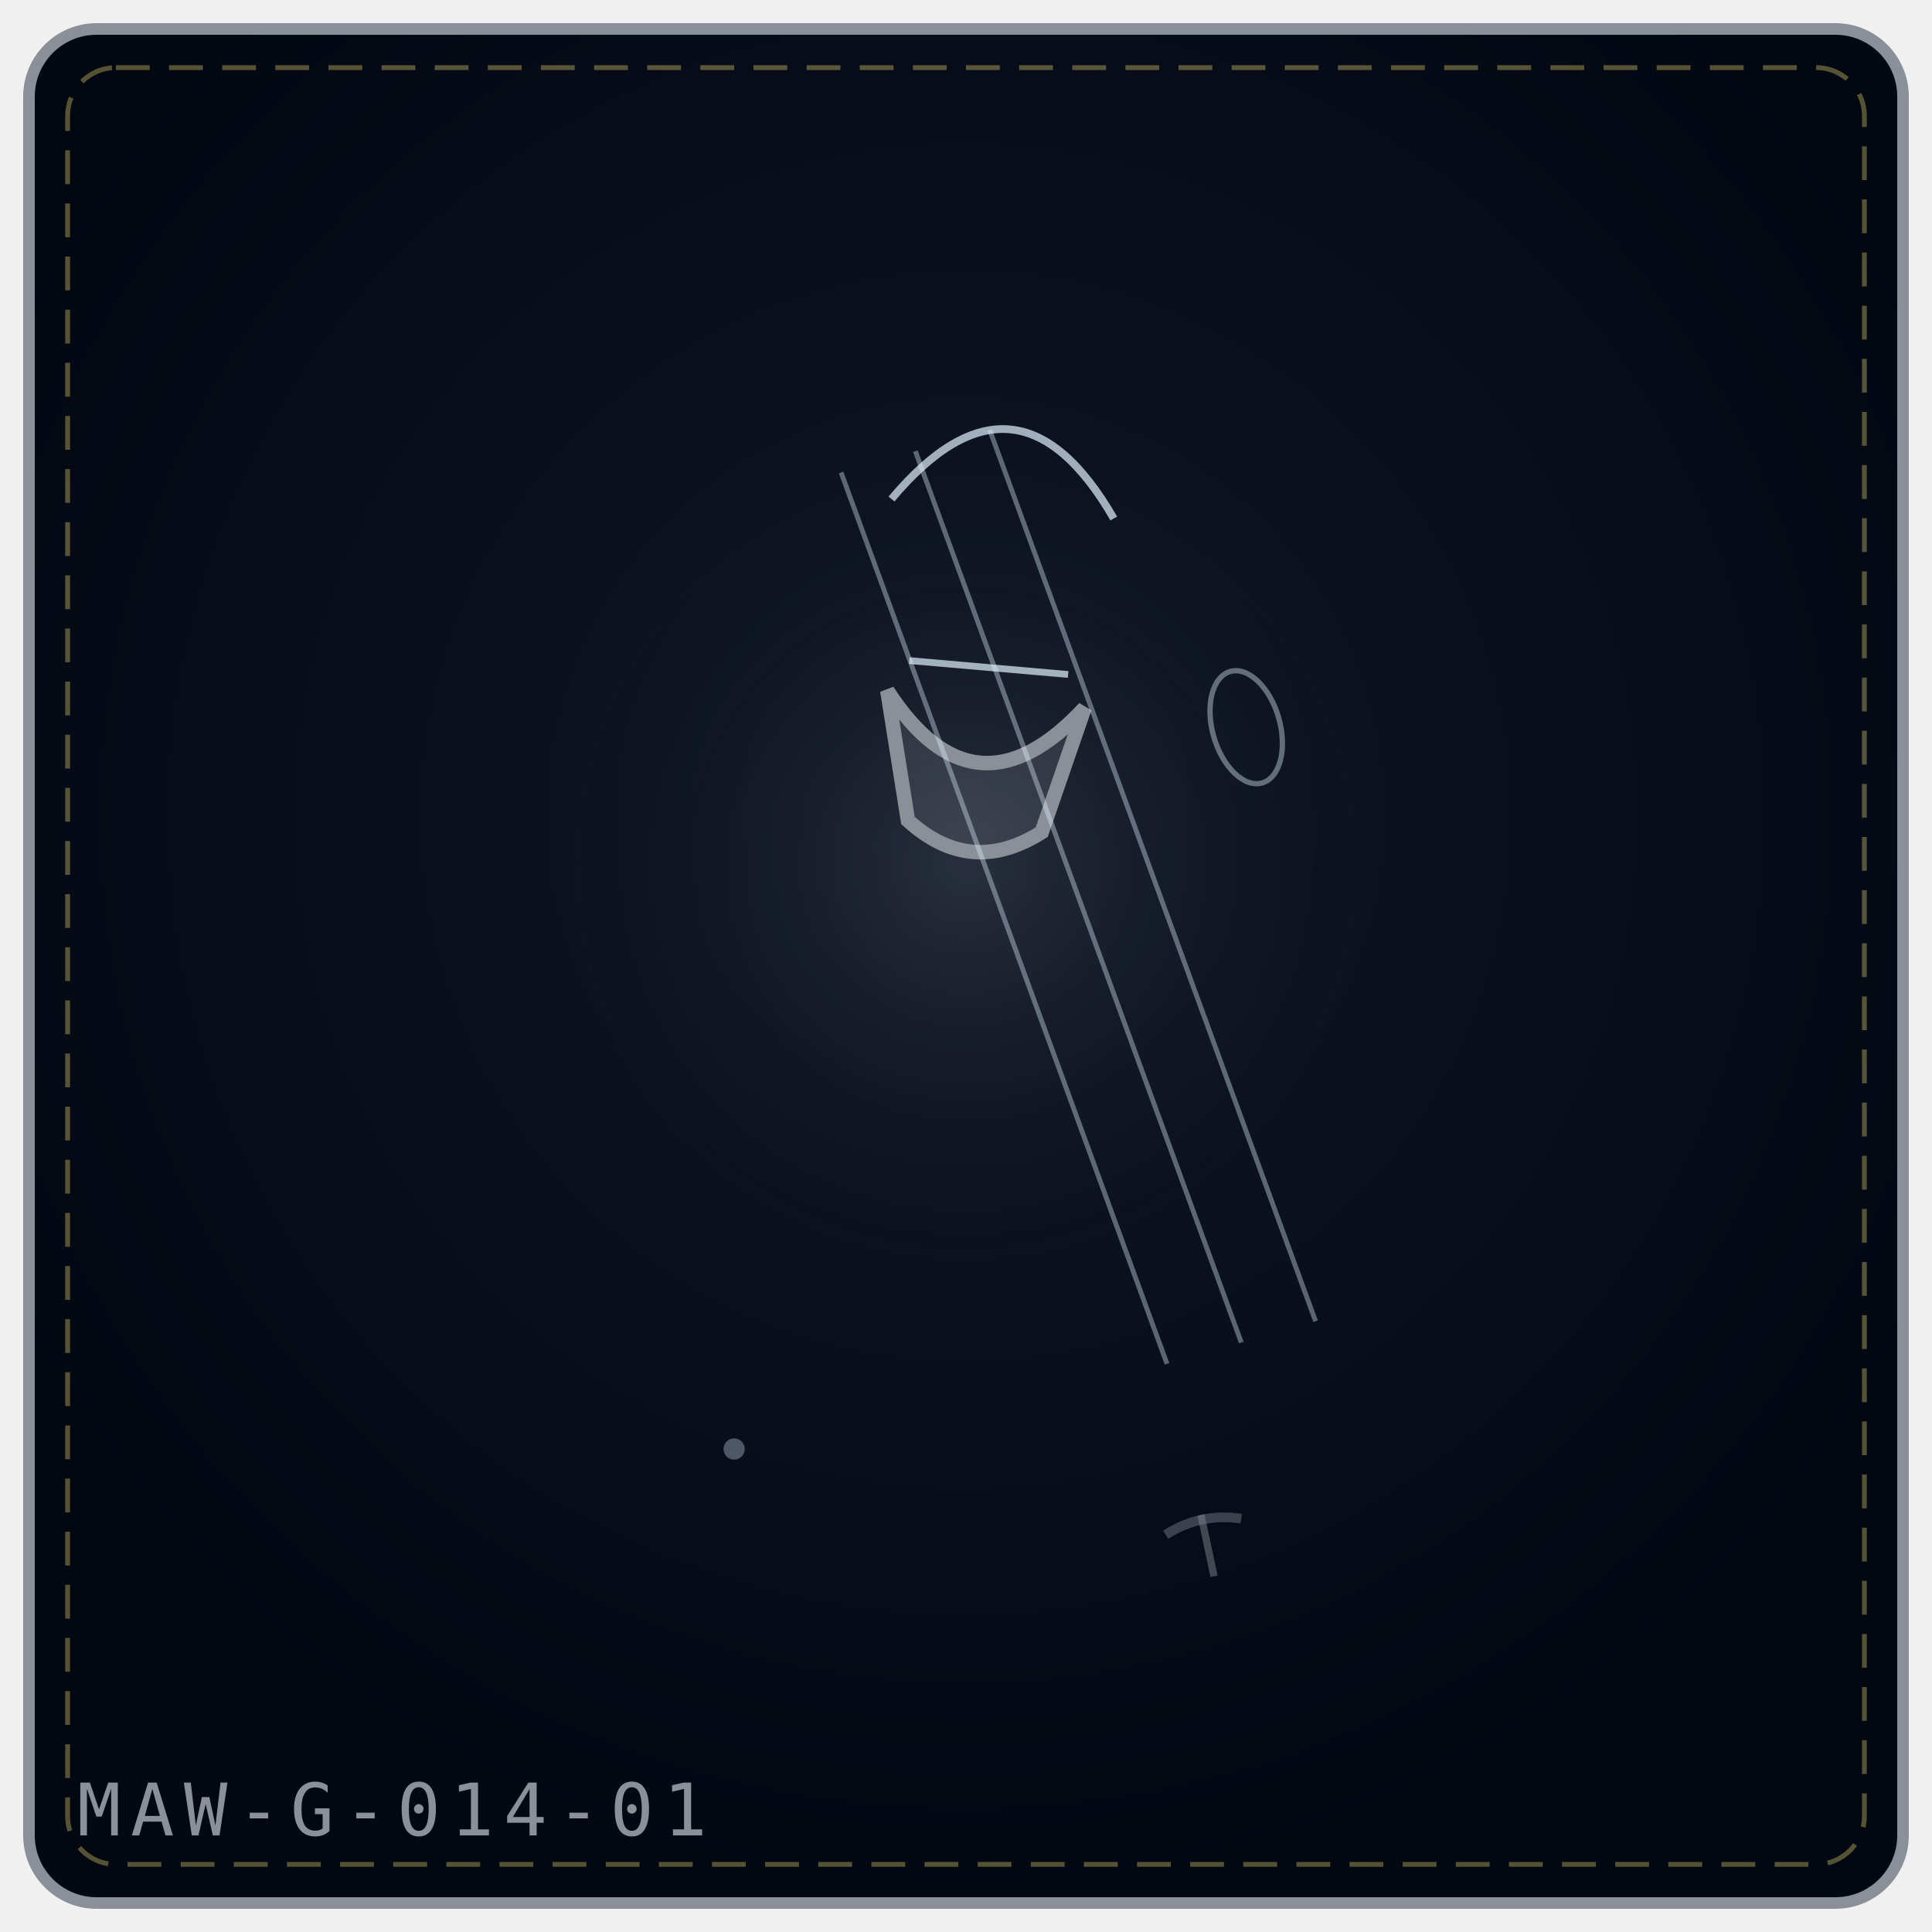
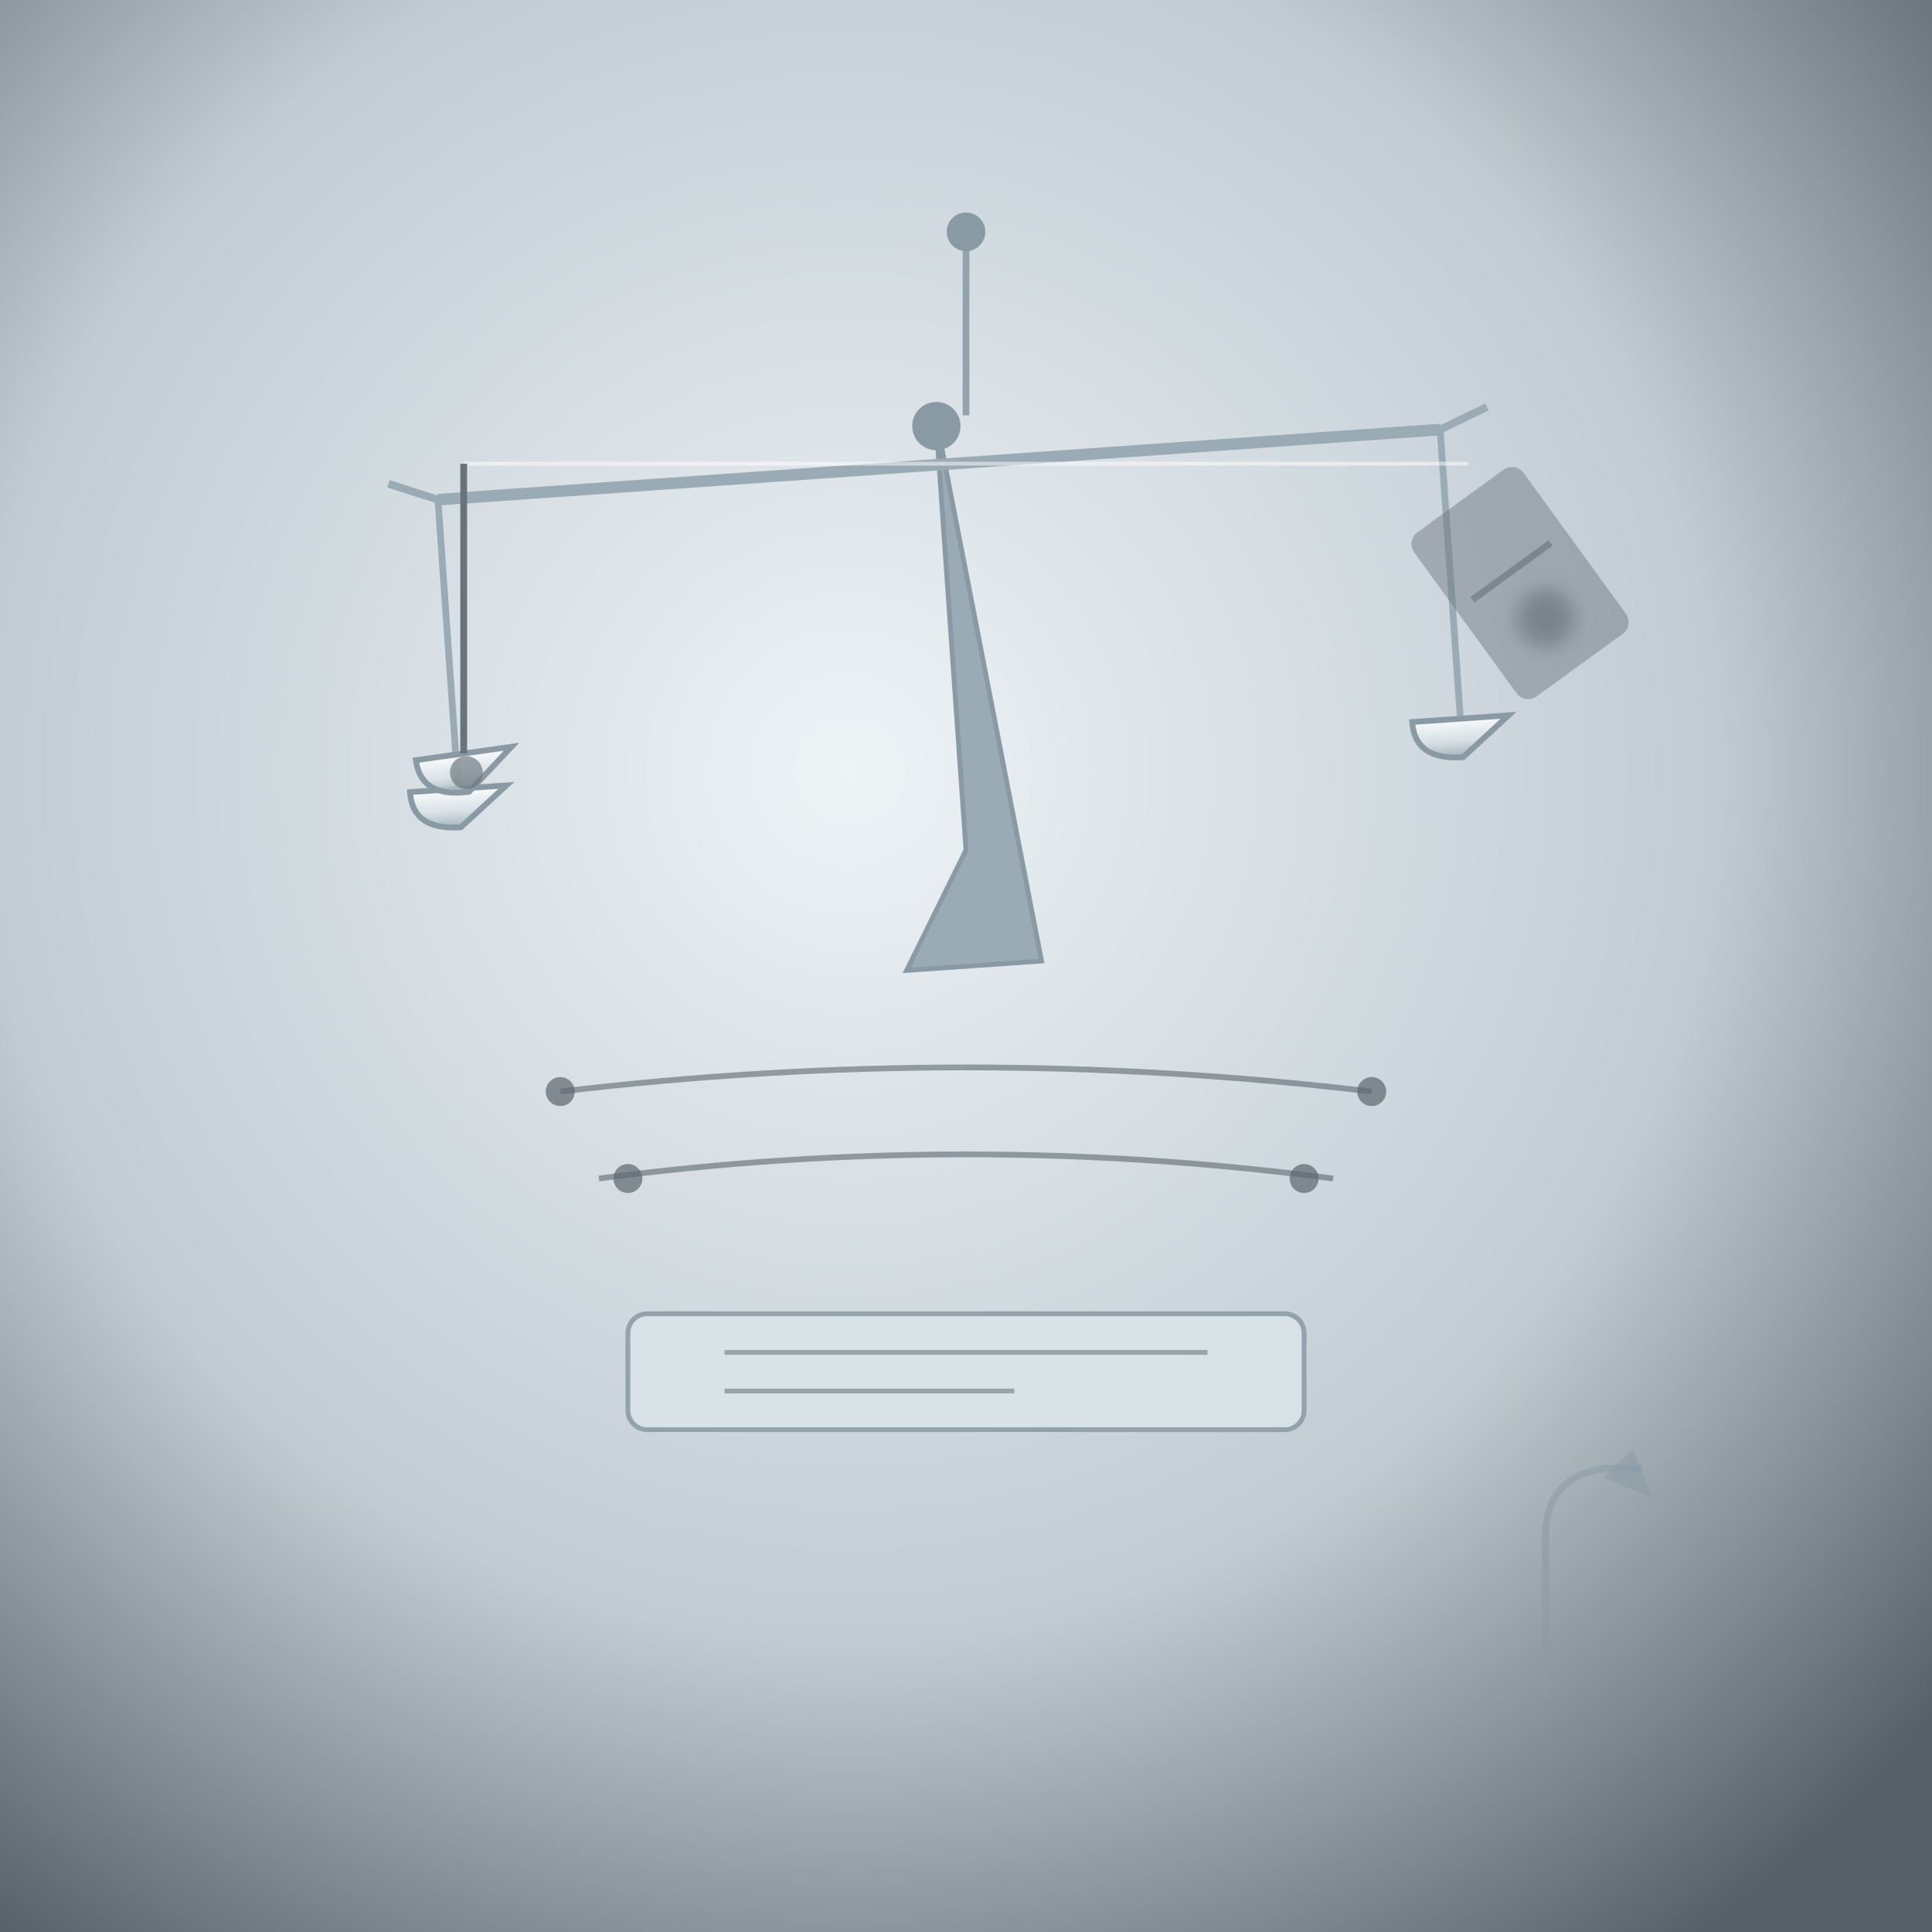
<svg xmlns="http://www.w3.org/2000/svg" viewBox="0 0 400 400" width="100%" height="100%" role="img" aria-label="THE DEBT SCALE">
  <defs>
-     <radialGradient id="bg271334" cx="50%" cy="42%" r="58%">
-       <stop offset="0%" stop-color="#111827" />
-       <stop offset="100%" stop-color="#030712" />
+     <radialGradient id="dsBg" cx=".44" cy=".4" r=".74">
+       <stop offset="0" stop-color="#eef3f6" />
+       <stop offset=".6" stop-color="#c1ccd3" />
+       <stop offset="1" stop-color="#556067" />
    </radialGradient>
-     <radialGradient id="gl271334" cx="50%" cy="46%" r="42%">
-       <stop offset="0%" stop-color="#8a8f98" stop-opacity=".2" />
-       <stop offset="100%" stop-color="#000" stop-opacity="0" />
-     </radialGradient>
+     <linearGradient id="dsGlass" x1="0" y1="0" x2="0" y2="1">
+       <stop offset="0" stop-color="#ffffff" stop-opacity=".92" />
+       <stop offset=".55" stop-color="#dbe4e9" stop-opacity=".76" />
+       <stop offset="1" stop-color="#9aabb5" stop-opacity=".9" />
+     </linearGradient>
+     <linearGradient id="dsBeam" x1="0" y1="0" x2="1" y2="0">
+       <stop offset="0" stop-color="#ffffff" />
+       <stop offset="1" stop-color="#8a9aa5" />
+     </linearGradient>
+     <filter id="dsGlow" x="-50%" y="-50%" width="200%" height="200%">
+       <feGaussianBlur stdDeviation="2" />
+     </filter>
  </defs>
-   <rect x="6" y="6" width="388" height="388" rx="14" fill="url(#bg271334)" stroke="#8a8f98" stroke-width="2.4" />
-   <rect x="14" y="14" width="372" height="372" rx="10" fill="none" stroke="#f1df76" stroke-width="1" stroke-dasharray="7 4" opacity=".35" />
-   <circle cx="200" cy="188" r="112" fill="url(#gl271334)" />
-   <g transform="rotate(5 200.0 192.0)">
-     <path d="M176.9 105.0 Q200.0 72.0 223.1 105.0" fill="none" stroke="#e0f2fe" stroke-width="1.6" opacity=".7" />
-     <path d="M183.5 138.0 L216.5 138.0" stroke="#e0f2fe" stroke-width="1.4" opacity=".7" />
-     <path d="M179.5 144.6 Q200.0 171.0 220.5 144.6 L213.9 171.0 Q200.0 181.6 186.1 171.0 Z" fill="#8a8f98" fill-opacity=".22" stroke="#8a8f98" stroke-width="3" />
+   <rect width="400" height="400" fill="url(#dsBg)" />
+   <path d="M200 48 L200 86" stroke="#93a3ad" stroke-width="1.4" />
+   <circle cx="200" cy="48" r="4" fill="#8a9aa5" />
+   <g transform="rotate(-4 200 176)">
+     <path d="M200 86 L200 176 L186 200 L214 200 Z" fill="#9aabb5" stroke="#8a9aa5" stroke-width="1" />
+     <circle cx="200" cy="88" r="5" fill="#8a9aa5" />
+     <path d="M96 96 L304 96" stroke="#9aabb5" stroke-width="2.4" />
+     <path d="M96 96 L86 92 M304 96 L314 92" stroke="#9aabb5" stroke-width="1.6" />
+     <path d="M96 96 L96 156 M304 96 L304 156" stroke="#9aabb5" stroke-width="1.4" />
+     <path d="M86 156 L106 156 Q96 164 96 164 Q86 164 86 156 Z" fill="url(#dsGlass)" stroke="#8a9aa5" stroke-width="1.2" />
+     <path d="M294 156 L314 156 Q304 164 304 164 Q294 164 294 156 Z" fill="url(#dsGlass)" stroke="#8a9aa5" stroke-width="1.2" />
  </g>
-   <g transform="rotate(-16 214.0 128.0)">
-     <path d="M184.0 88.0 L198.0 284.0" fill="none" stroke="#e0f2fe" stroke-width="1" opacity=".38" />
+   <path d="M96 96 L304 96" stroke="#ffffff" stroke-width=".8" opacity=".5" />
+   <g transform="rotate(-8 96 156)">
+     <path d="M86 156 L106 156 Q96 164 96 164 Q86 164 86 156 Z" fill="url(#dsGlass)" stroke="#8a9aa5" stroke-width="1.2" />
+     <circle cx="96" cy="160" r="3.4" fill="#68737b" opacity=".65" />
  </g>
-   <g transform="rotate(-16 214.0 128.0)">
-     <path d="M200.0 88.0 L214.0 284.0" fill="none" stroke="#e0f2fe" stroke-width="1" opacity=".38" />
+   <path d="M96 96 L96 156" stroke="#68737b" stroke-width="1.4" />
+   <g fill="none" stroke="#5c676e" stroke-width="1.2" opacity=".6">
+     <path d="M116 226 Q200 216 284 226" />
+     <path d="M124 244 Q200 234 276 244" />
  </g>
-   <g transform="rotate(-16 214.0 128.0)">
-     <path d="M216.0 88.0 L230.0 284.0" fill="none" stroke="#e0f2fe" stroke-width="1" opacity=".38" />
+   <circle cx="116" cy="226" r="3" fill="#5c676e" opacity=".7" />
+   <circle cx="284" cy="226" r="3" fill="#5c676e" opacity=".7" />
+   <circle cx="130" cy="244" r="3" fill="#5c676e" opacity=".7" />
+   <circle cx="270" cy="244" r="3" fill="#5c676e" opacity=".7" />
+   <rect x="130" y="272" width="140" height="24" rx="4" fill="#dbe4e9" stroke="#8a9aa5" stroke-width="1" opacity=".85" />
+   <g stroke="#5c676e" stroke-width="1" opacity=".5">
+     <line x1="150" y1="280" x2="250" y2="280" />
+     <line x1="150" y1="288" x2="210" y2="288" />
  </g>
-   <g transform="rotate(-16 258.0 136.0)">
-     <ellipse cx="254.0" cy="150.0" rx="7" ry="12" fill="none" stroke="#e0f2fe" stroke-width="1.1" opacity=".4" />
+   <g transform="rotate(-36 320 128)">
+     <rect x="306" y="98" width="28" height="42" rx="3" fill="#68737b" opacity=".45" />
+     <path d="M310 116 L330 116" stroke="#5c676e" stroke-width="1.4" opacity=".5" />
  </g>
-   <g transform="rotate(9 152.0 300.0)" opacity=".9">
-     <circle cx="152.0" cy="300.0" r="2.2" fill="#e0f2fe" opacity=".36" />
-   </g>
-   <g transform="rotate(-12 250.0 320.0)" opacity=".9">
-     <path d="M250.0 313.5 L250.0 326.5" stroke="#8a8f98" stroke-width="1.5" opacity=".5" />
-     <path d="M242.0 316.0 Q250.0 313.0 258.0 316.0" fill="none" stroke="#8a8f98" stroke-width="2" opacity=".45" />
-   </g>
-   <text x="16" y="380" font-family="monospace" font-size="15" letter-spacing="2" fill="#8a8f98">MAW-G-014-01</text>
+   <circle cx="320" cy="128" r="6" fill="#556067" opacity=".5" filter="url(#dsGlow)" />
+   <path d="M320 352 L320 318 Q320 306 332 304 L340 304" fill="none" stroke="#8a9aa5" stroke-width="1.4" opacity=".55" />
+   <path d="M338 300 L342 310 L332 306 Z" fill="#8a9aa5" opacity=".55" />
</svg>
